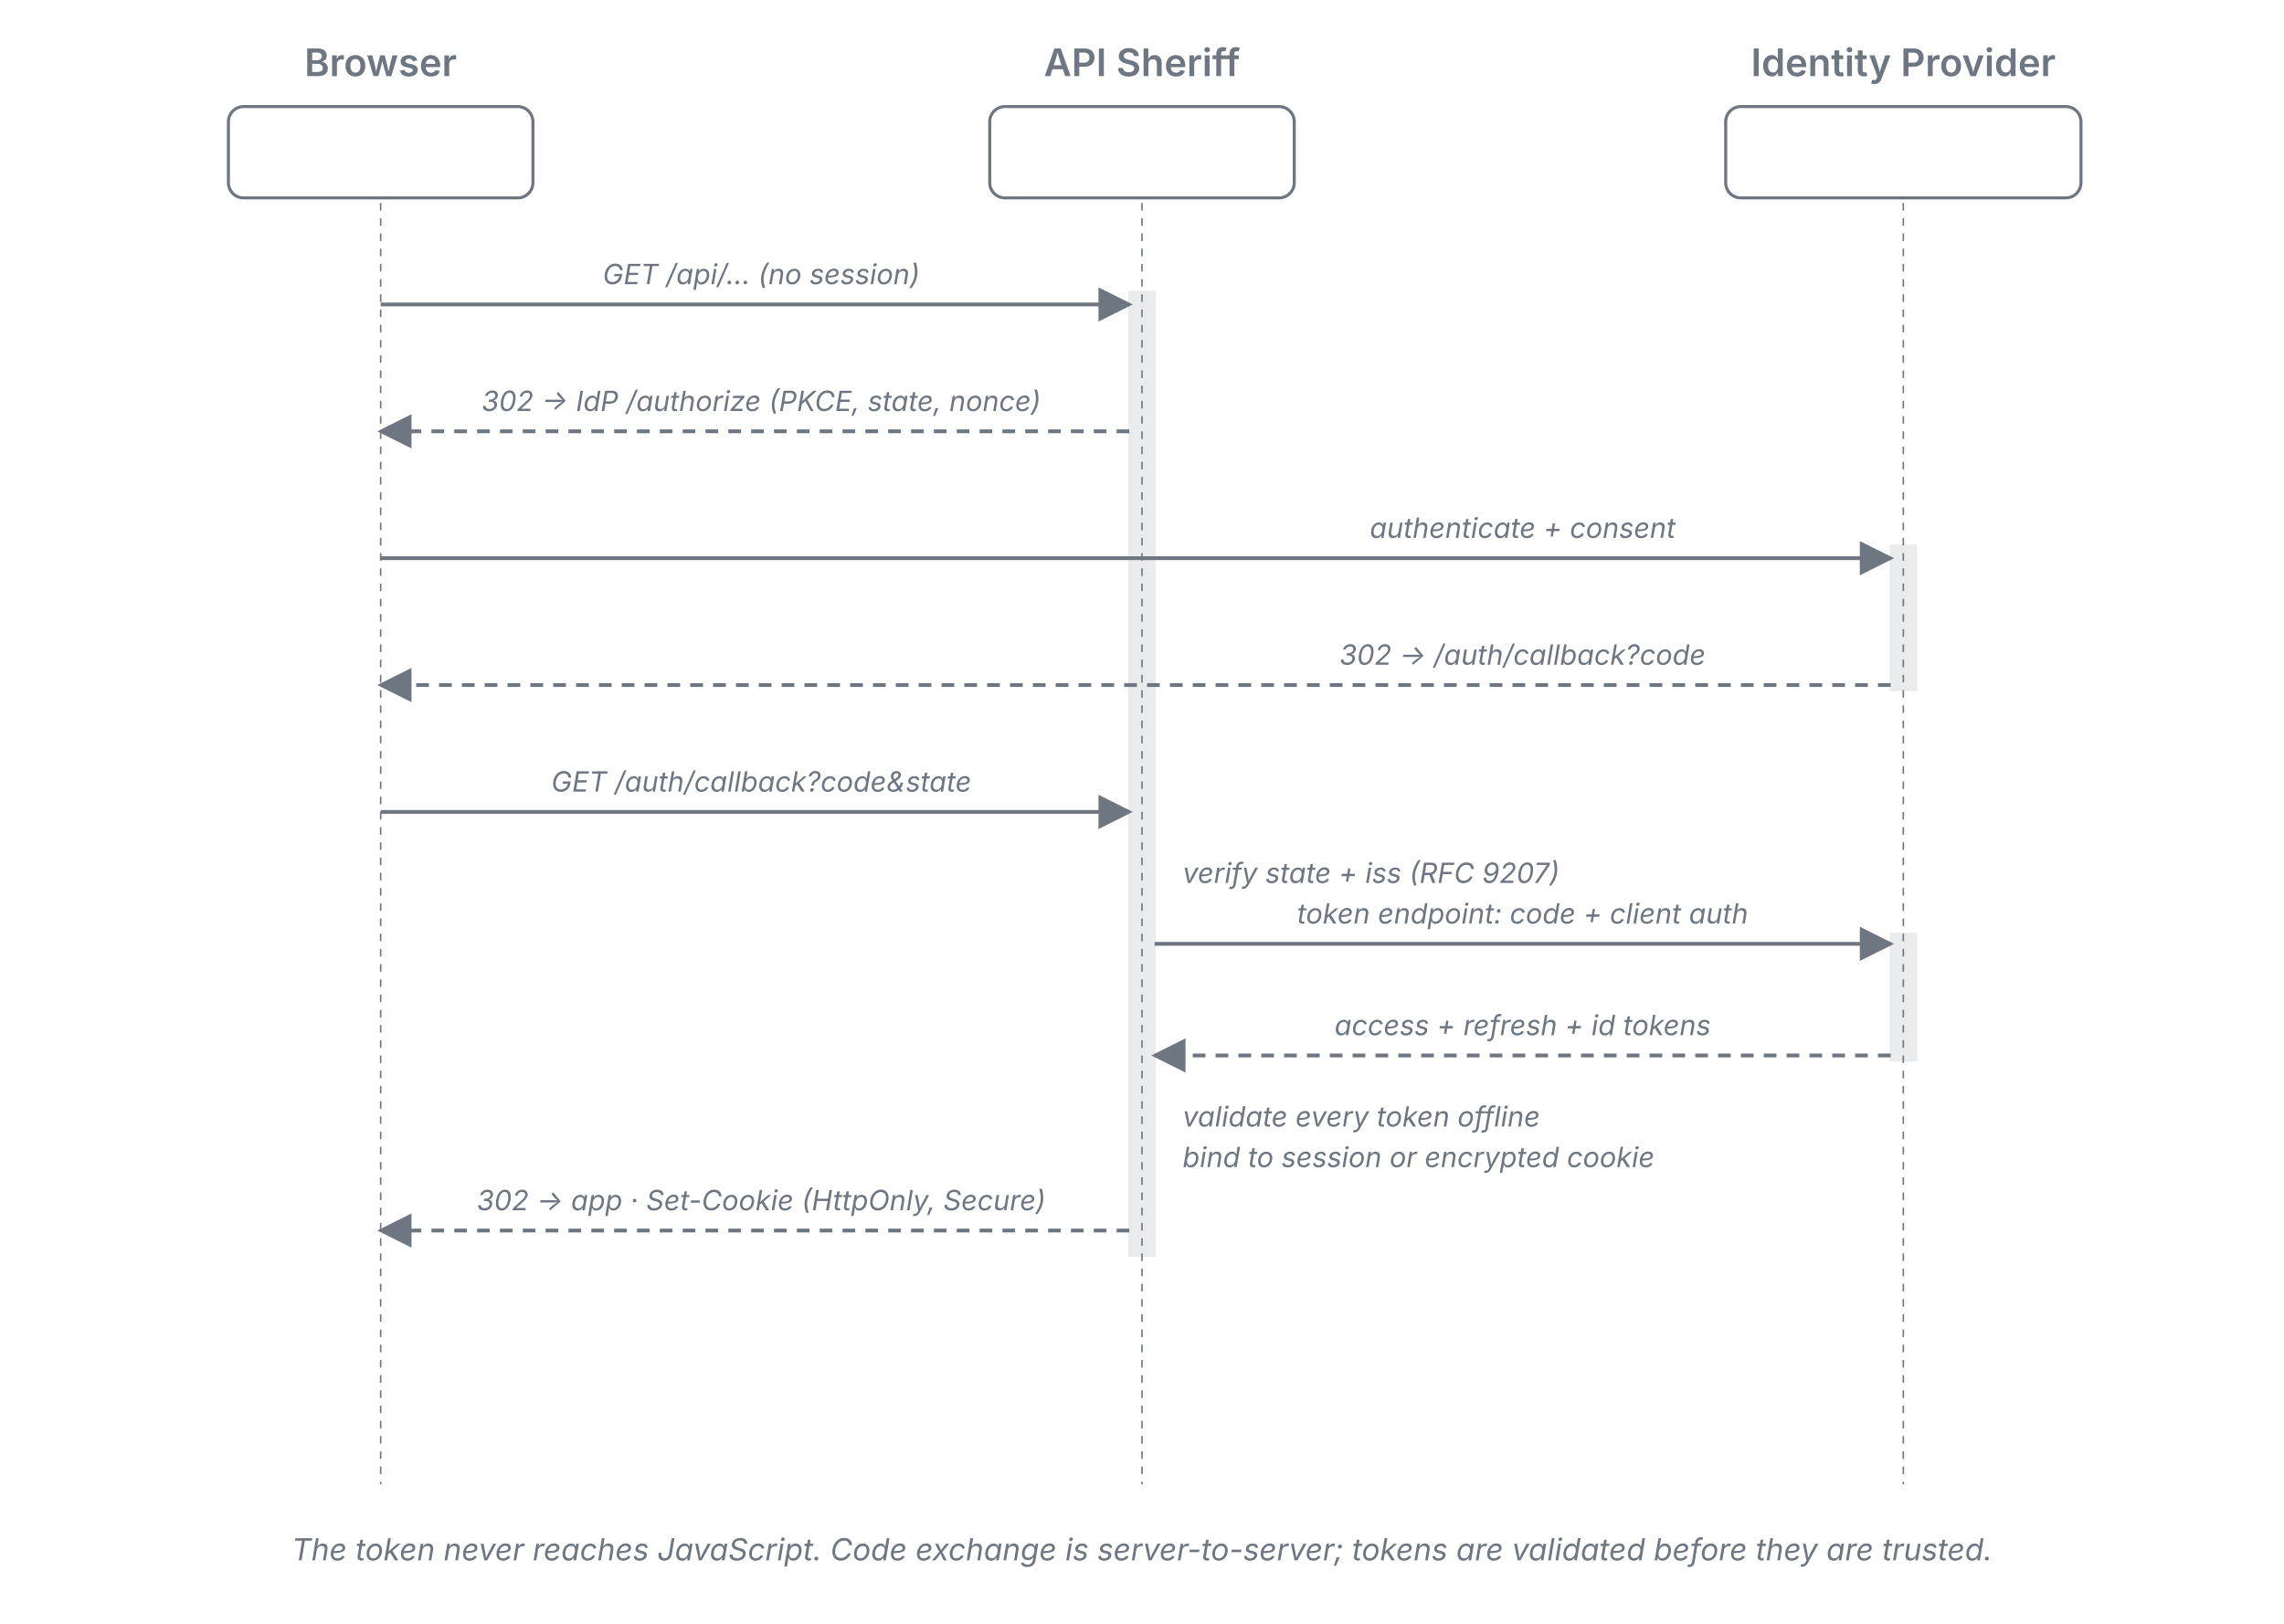
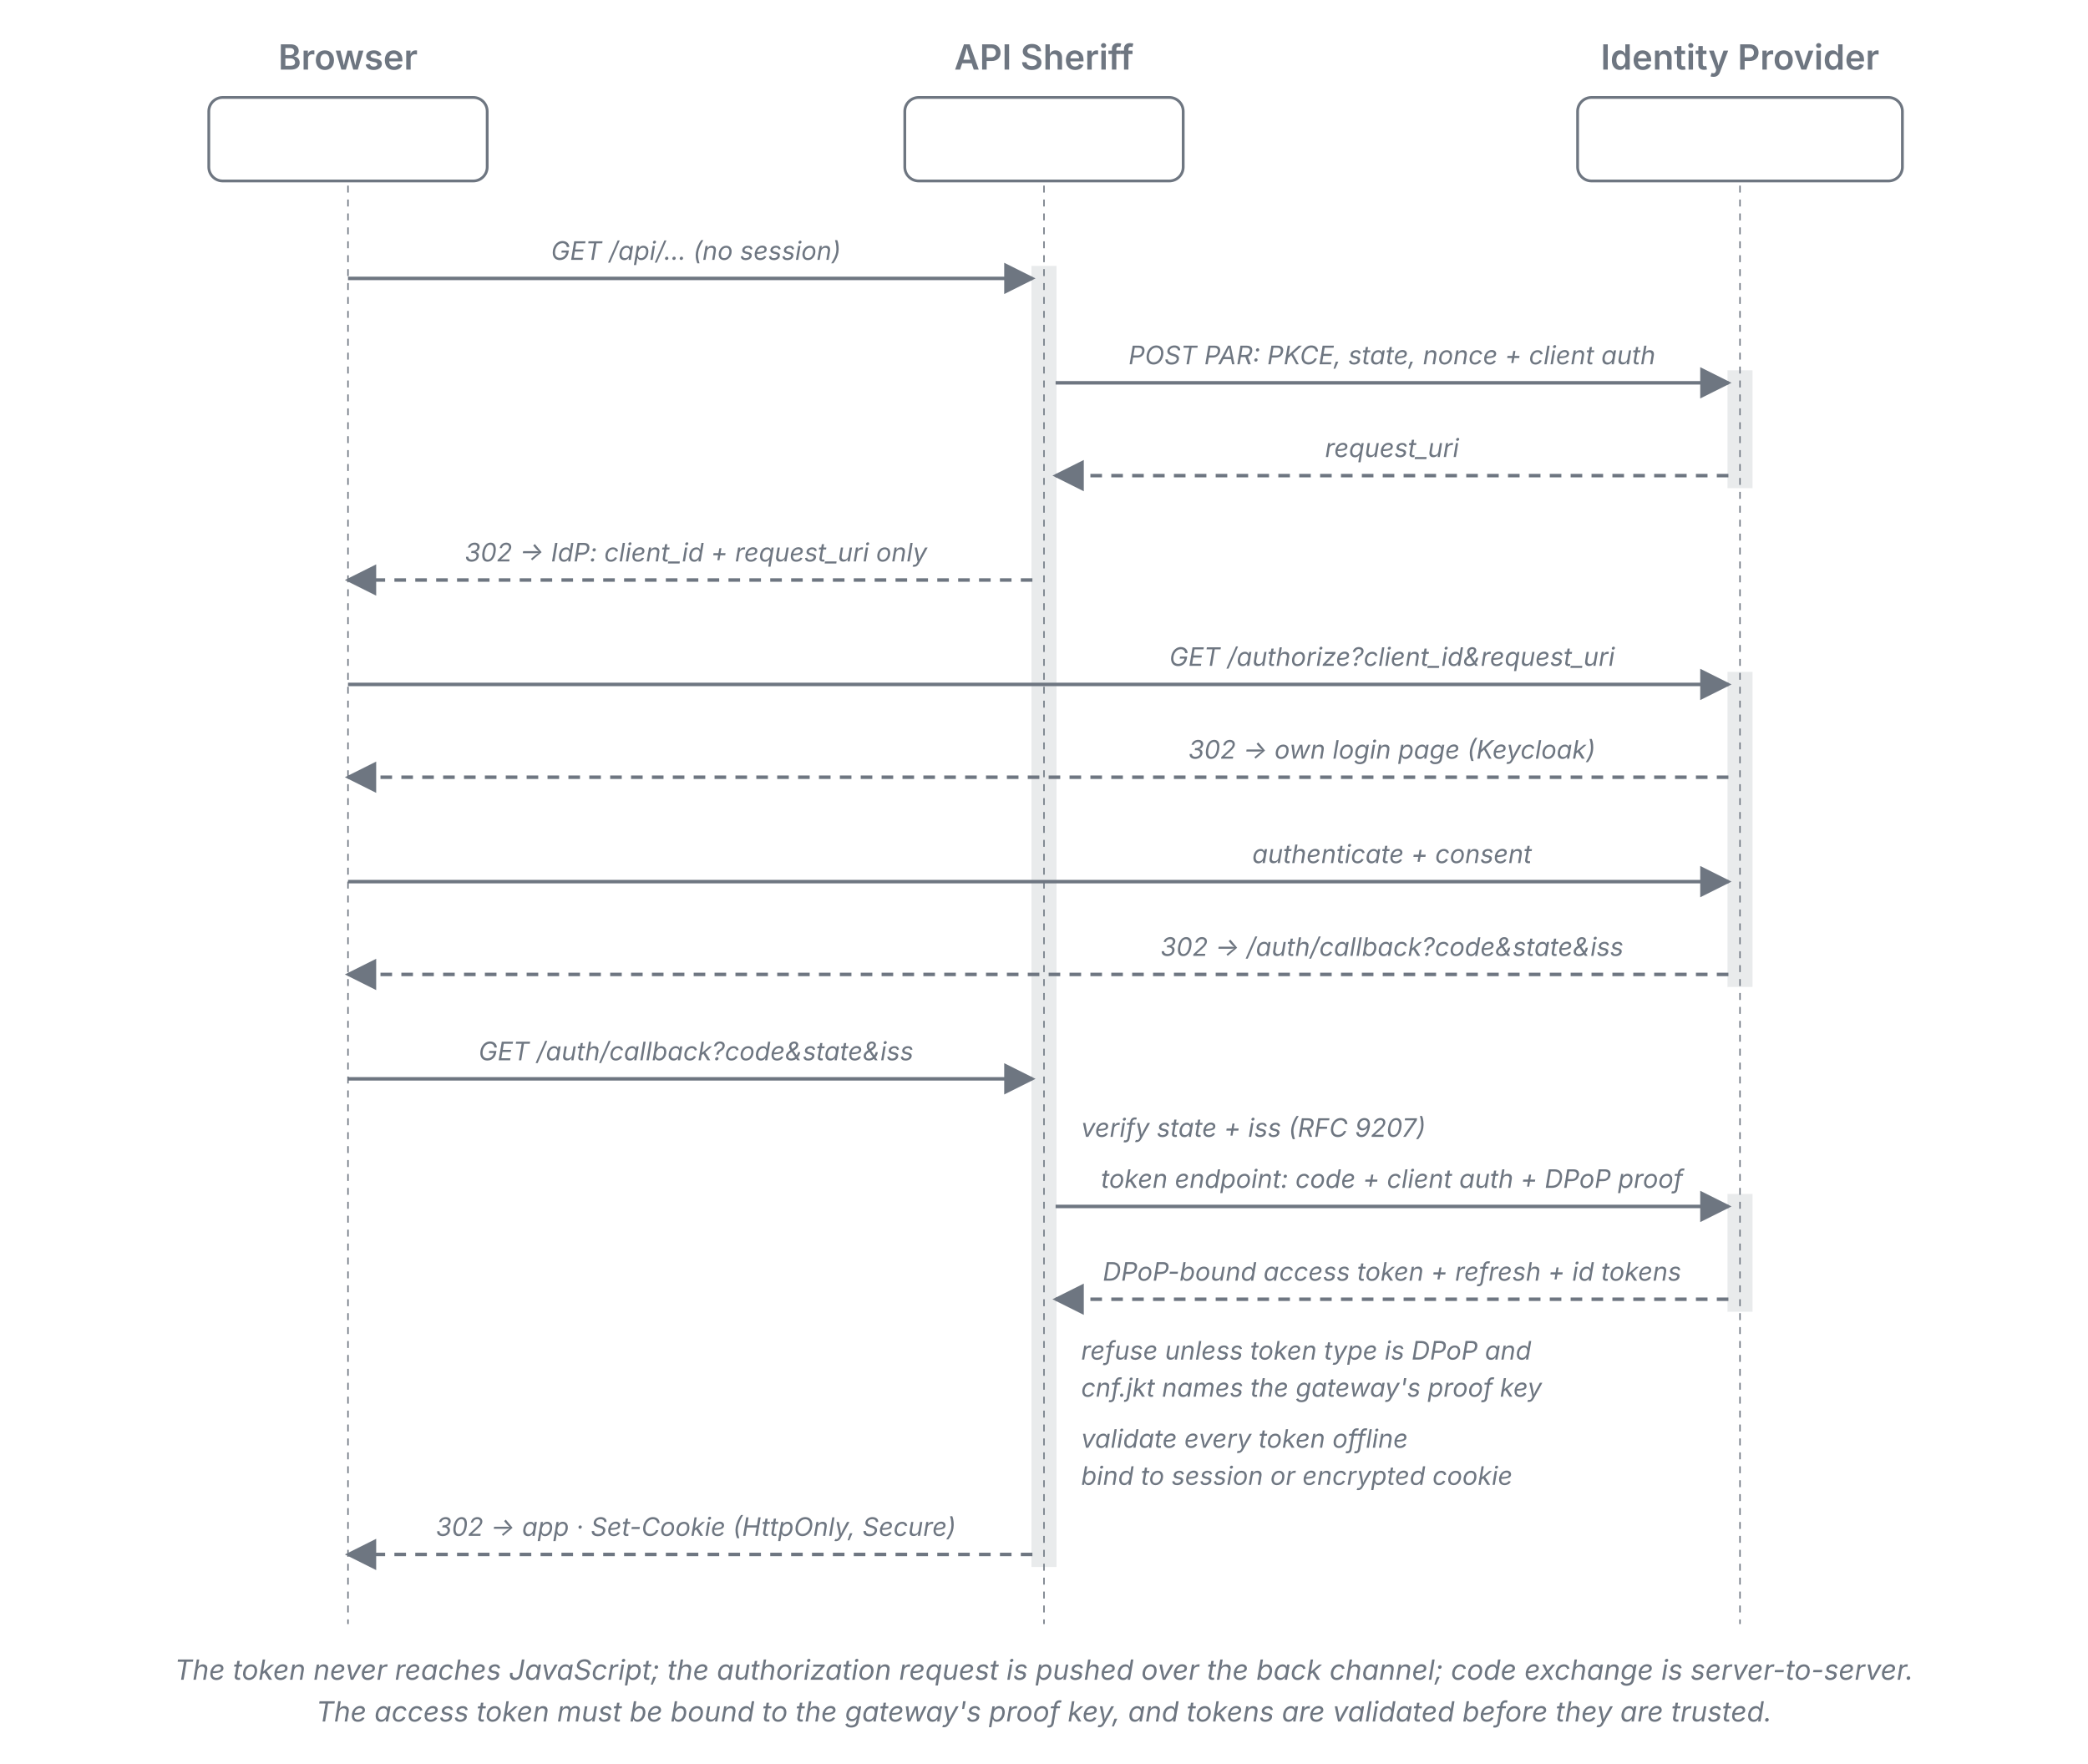
- <svg xmlns="http://www.w3.org/2000/svg" viewBox="0 0 900 640" role="img" aria-labelledby="title desc" font-family="ui-sans-serif, -apple-system, system-ui, 'Segoe UI', sans-serif">
+ <svg xmlns="http://www.w3.org/2000/svg" viewBox="0 0 900 760" role="img" aria-labelledby="title desc" font-family="ui-sans-serif, -apple-system, system-ui, 'Segoe UI', sans-serif">
  <defs>
    <marker id="arrow" viewBox="0 0 10 10" refX="9" refY="5" markerWidth="9" markerHeight="9" orient="auto">
      <path d="M0,0 L10,5 L0,10 z" class="arrow-fill" />
    </marker>
    <style>
      .col-header   { font-size: 15px; font-weight: 600; fill: #6e7681; text-anchor: middle; }
      .stroke       { stroke: #6e7681; stroke-width: 1.2; fill: none; }
      .sep          { stroke: #6e7681; stroke-width: 0.6; stroke-dasharray: 3 3; }
      .arrow        { stroke: #6e7681; stroke-width: 1.5; fill: none; }
      .arrow-return { stroke: #6e7681; stroke-width: 1.5; fill: none; stroke-dasharray: 5 4; }
      .arrow-fill   { fill: #6e7681; }
      .arrow-lbl    { font-size: 11px; fill: #6e7681; text-anchor: middle; font-style: italic; }
      .activation   { stroke: #6e7681; stroke-width: 0.8; fill: #6e7681; opacity: 0.15; }
      .note         { font-size: 11px; fill: #6e7681; text-anchor: start; font-style: italic; }
      .caption      { font-size: 12px; fill: #6e7681; text-anchor: middle; font-style: italic; }
    </style>
  </defs>
  <text x="150" y="30" class="col-header">Browser</text>
  <rect class="stroke" x="90" y="42" width="120" height="36" rx="6" />
-   <line class="sep" x1="150" y1="80" x2="150" y2="585" />
+   <line class="sep" x1="150" y1="80" x2="150" y2="700" />
  <text x="450" y="30" class="col-header">API Sheriff</text>
  <rect class="stroke" x="390" y="42" width="120" height="36" rx="6" />
-   <line class="sep" x1="450" y1="80" x2="450" y2="585" />
+   <line class="sep" x1="450" y1="80" x2="450" y2="700" />
  <text x="750" y="30" class="col-header">Identity Provider</text>
  <rect class="stroke" x="680" y="42" width="140" height="36" rx="6" />
-   <line class="sep" x1="750" y1="80" x2="750" y2="585" />
-   <rect class="activation" x="445" y="115" width="10" height="380" />
-   <rect class="activation" x="745" y="215" width="10" height="57" />
-   <rect class="activation" x="745" y="368" width="10" height="50" />
+   <line class="sep" x1="750" y1="80" x2="750" y2="700" />
+   <rect class="activation" x="445" y="115" width="10" height="560" />
+   <rect class="activation" x="745" y="160" width="10" height="50" />
+   <rect class="activation" x="745" y="290" width="10" height="135" />
+   <rect class="activation" x="745" y="515" width="10" height="50" />
  <line class="arrow" x1="150" y1="120" x2="445" y2="120" marker-end="url(#arrow)" />
  <text x="300" y="112" class="arrow-lbl">GET /api/… (no session)</text>
-   <line class="arrow-return" x1="445" y1="170" x2="150" y2="170" marker-end="url(#arrow)" />
-   <text x="300" y="162" class="arrow-lbl">302 → IdP /authorize (PKCE, state, nonce)</text>
-   <line class="arrow" x1="150" y1="220" x2="745" y2="220" marker-end="url(#arrow)" />
-   <text x="600" y="212" class="arrow-lbl">authenticate + consent</text>
-   <line class="arrow-return" x1="745" y1="270" x2="150" y2="270" marker-end="url(#arrow)" />
-   <text x="600" y="262" class="arrow-lbl">302 → /auth/callback?code</text>
-   <line class="arrow" x1="150" y1="320" x2="445" y2="320" marker-end="url(#arrow)" />
-   <text x="300" y="312" class="arrow-lbl">GET /auth/callback?code&amp;state</text>
-   <text x="466" y="348" class="note">verify state + iss (RFC 9207)</text>
-   <line class="arrow" x1="455" y1="372" x2="745" y2="372" marker-end="url(#arrow)" />
-   <text x="600" y="364" class="arrow-lbl">token endpoint: code + client auth</text>
-   <line class="arrow-return" x1="745" y1="416" x2="455" y2="416" marker-end="url(#arrow)" />
-   <text x="600" y="408" class="arrow-lbl">access + refresh + id tokens</text>
-   <text x="466" y="444" class="note">validate every token offline</text>
-   <text x="466" y="460" class="note">bind to session or encrypted cookie</text>
-   <line class="arrow-return" x1="445" y1="485" x2="150" y2="485" marker-end="url(#arrow)" />
-   <text x="300" y="477" class="arrow-lbl">302 → app · Set-Cookie (HttpOnly, Secure)</text>
-   <text x="450" y="615" class="caption">The token never reaches JavaScript. Code exchange is server-to-server; tokens are validated before they are trusted.</text>
+   <line class="arrow" x1="455" y1="165" x2="745" y2="165" marker-end="url(#arrow)" />
+   <text x="600" y="157" class="arrow-lbl">POST PAR: PKCE, state, nonce + client auth</text>
+   <line class="arrow-return" x1="745" y1="205" x2="455" y2="205" marker-end="url(#arrow)" />
+   <text x="600" y="197" class="arrow-lbl">request_uri</text>
+   <line class="arrow-return" x1="445" y1="250" x2="150" y2="250" marker-end="url(#arrow)" />
+   <text x="300" y="242" class="arrow-lbl">302 → IdP: client_id + request_uri only</text>
+   <line class="arrow" x1="150" y1="295" x2="745" y2="295" marker-end="url(#arrow)" />
+   <text x="600" y="287" class="arrow-lbl">GET /authorize?client_id&amp;request_uri</text>
+   <line class="arrow-return" x1="745" y1="335" x2="150" y2="335" marker-end="url(#arrow)" />
+   <text x="600" y="327" class="arrow-lbl">302 → own login page (Keycloak)</text>
+   <line class="arrow" x1="150" y1="380" x2="745" y2="380" marker-end="url(#arrow)" />
+   <text x="600" y="372" class="arrow-lbl">authenticate + consent</text>
+   <line class="arrow-return" x1="745" y1="420" x2="150" y2="420" marker-end="url(#arrow)" />
+   <text x="600" y="412" class="arrow-lbl">302 → /auth/callback?code&amp;state&amp;iss</text>
+   <line class="arrow" x1="150" y1="465" x2="445" y2="465" marker-end="url(#arrow)" />
+   <text x="300" y="457" class="arrow-lbl">GET /auth/callback?code&amp;state&amp;iss</text>
+   <text x="466" y="490" class="note">verify state + iss (RFC 9207)</text>
+   <line class="arrow" x1="455" y1="520" x2="745" y2="520" marker-end="url(#arrow)" />
+   <text x="600" y="512" class="arrow-lbl">token endpoint: code + client auth + DPoP proof</text>
+   <line class="arrow-return" x1="745" y1="560" x2="455" y2="560" marker-end="url(#arrow)" />
+   <text x="600" y="552" class="arrow-lbl">DPoP-bound access token + refresh + id tokens</text>
+   <text x="466" y="586" class="note">refuse unless token type is DPoP and</text>
+   <text x="466" y="602" class="note">cnf.jkt names the gateway's proof key</text>
+   <text x="466" y="624" class="note">validate every token offline</text>
+   <text x="466" y="640" class="note">bind to session or encrypted cookie</text>
+   <line class="arrow-return" x1="445" y1="670" x2="150" y2="670" marker-end="url(#arrow)" />
+   <text x="300" y="662" class="arrow-lbl">302 → app · Set-Cookie (HttpOnly, Secure)</text>
+   <text x="450" y="724" class="caption">The token never reaches JavaScript; the authorization request is pushed over the back channel; code exchange is server-to-server.</text>
+   <text x="450" y="742" class="caption">The access token must be bound to the gateway's proof key, and tokens are validated before they are trusted.</text>
</svg>
